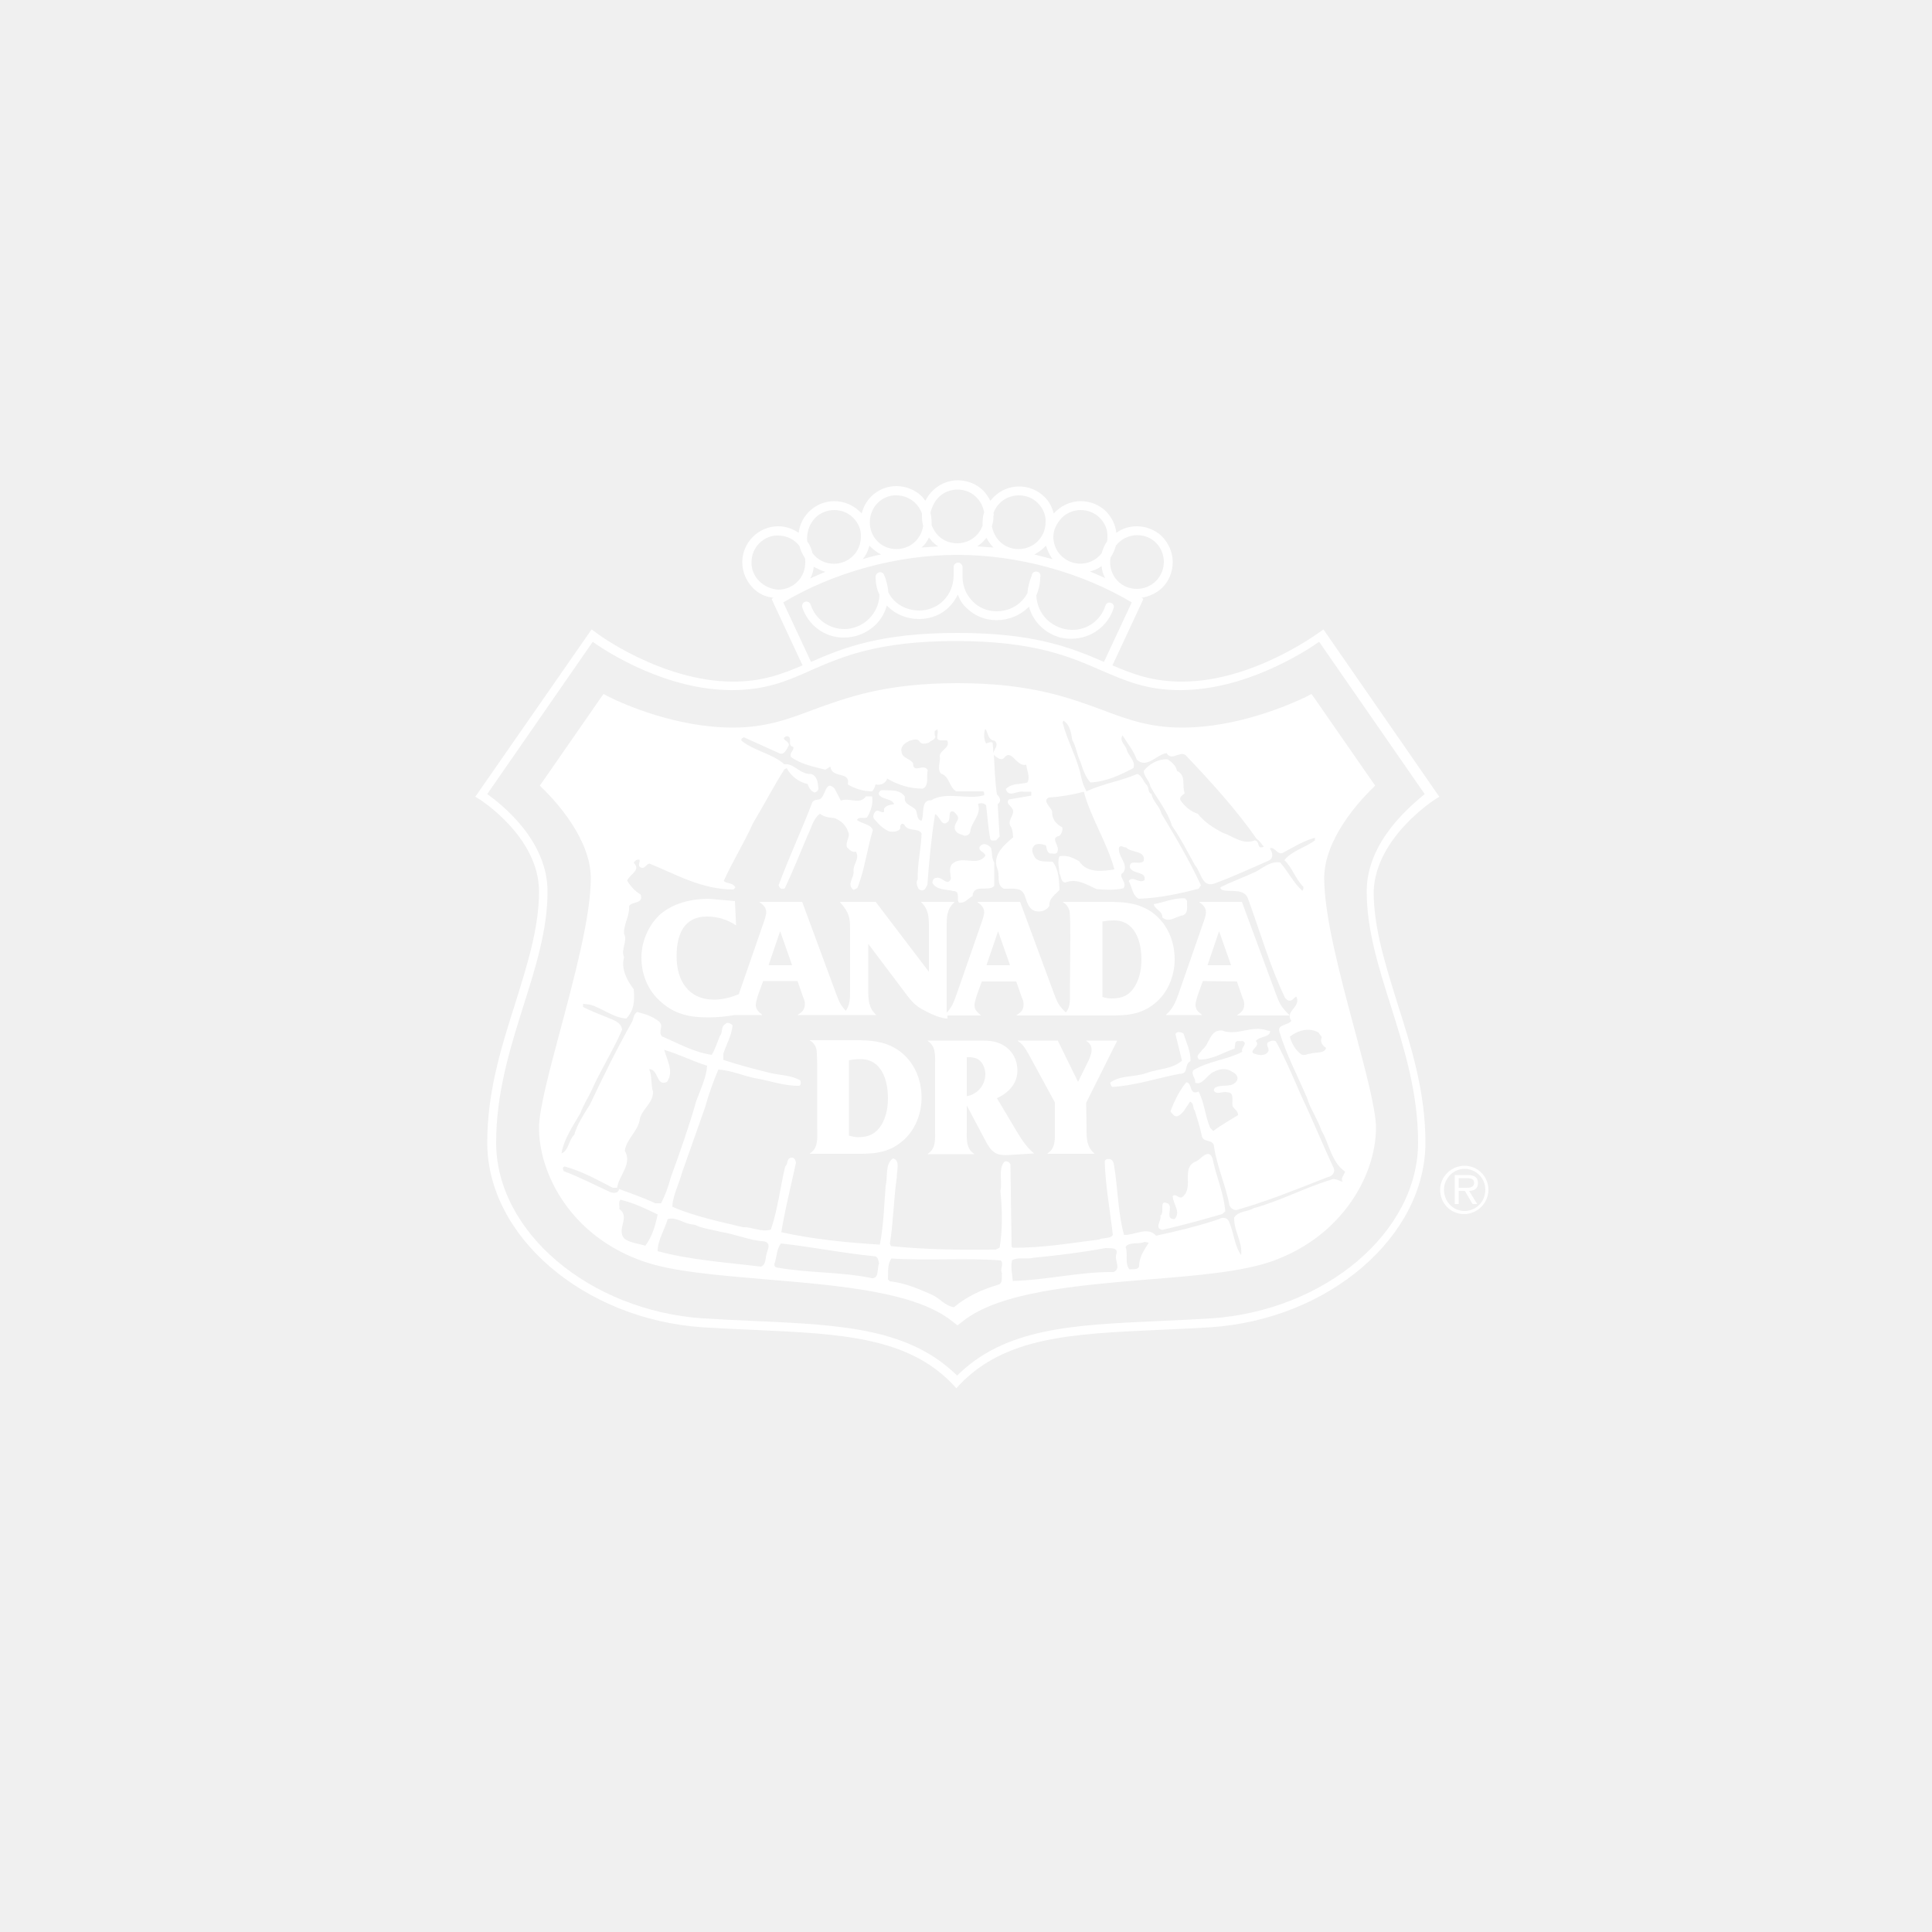
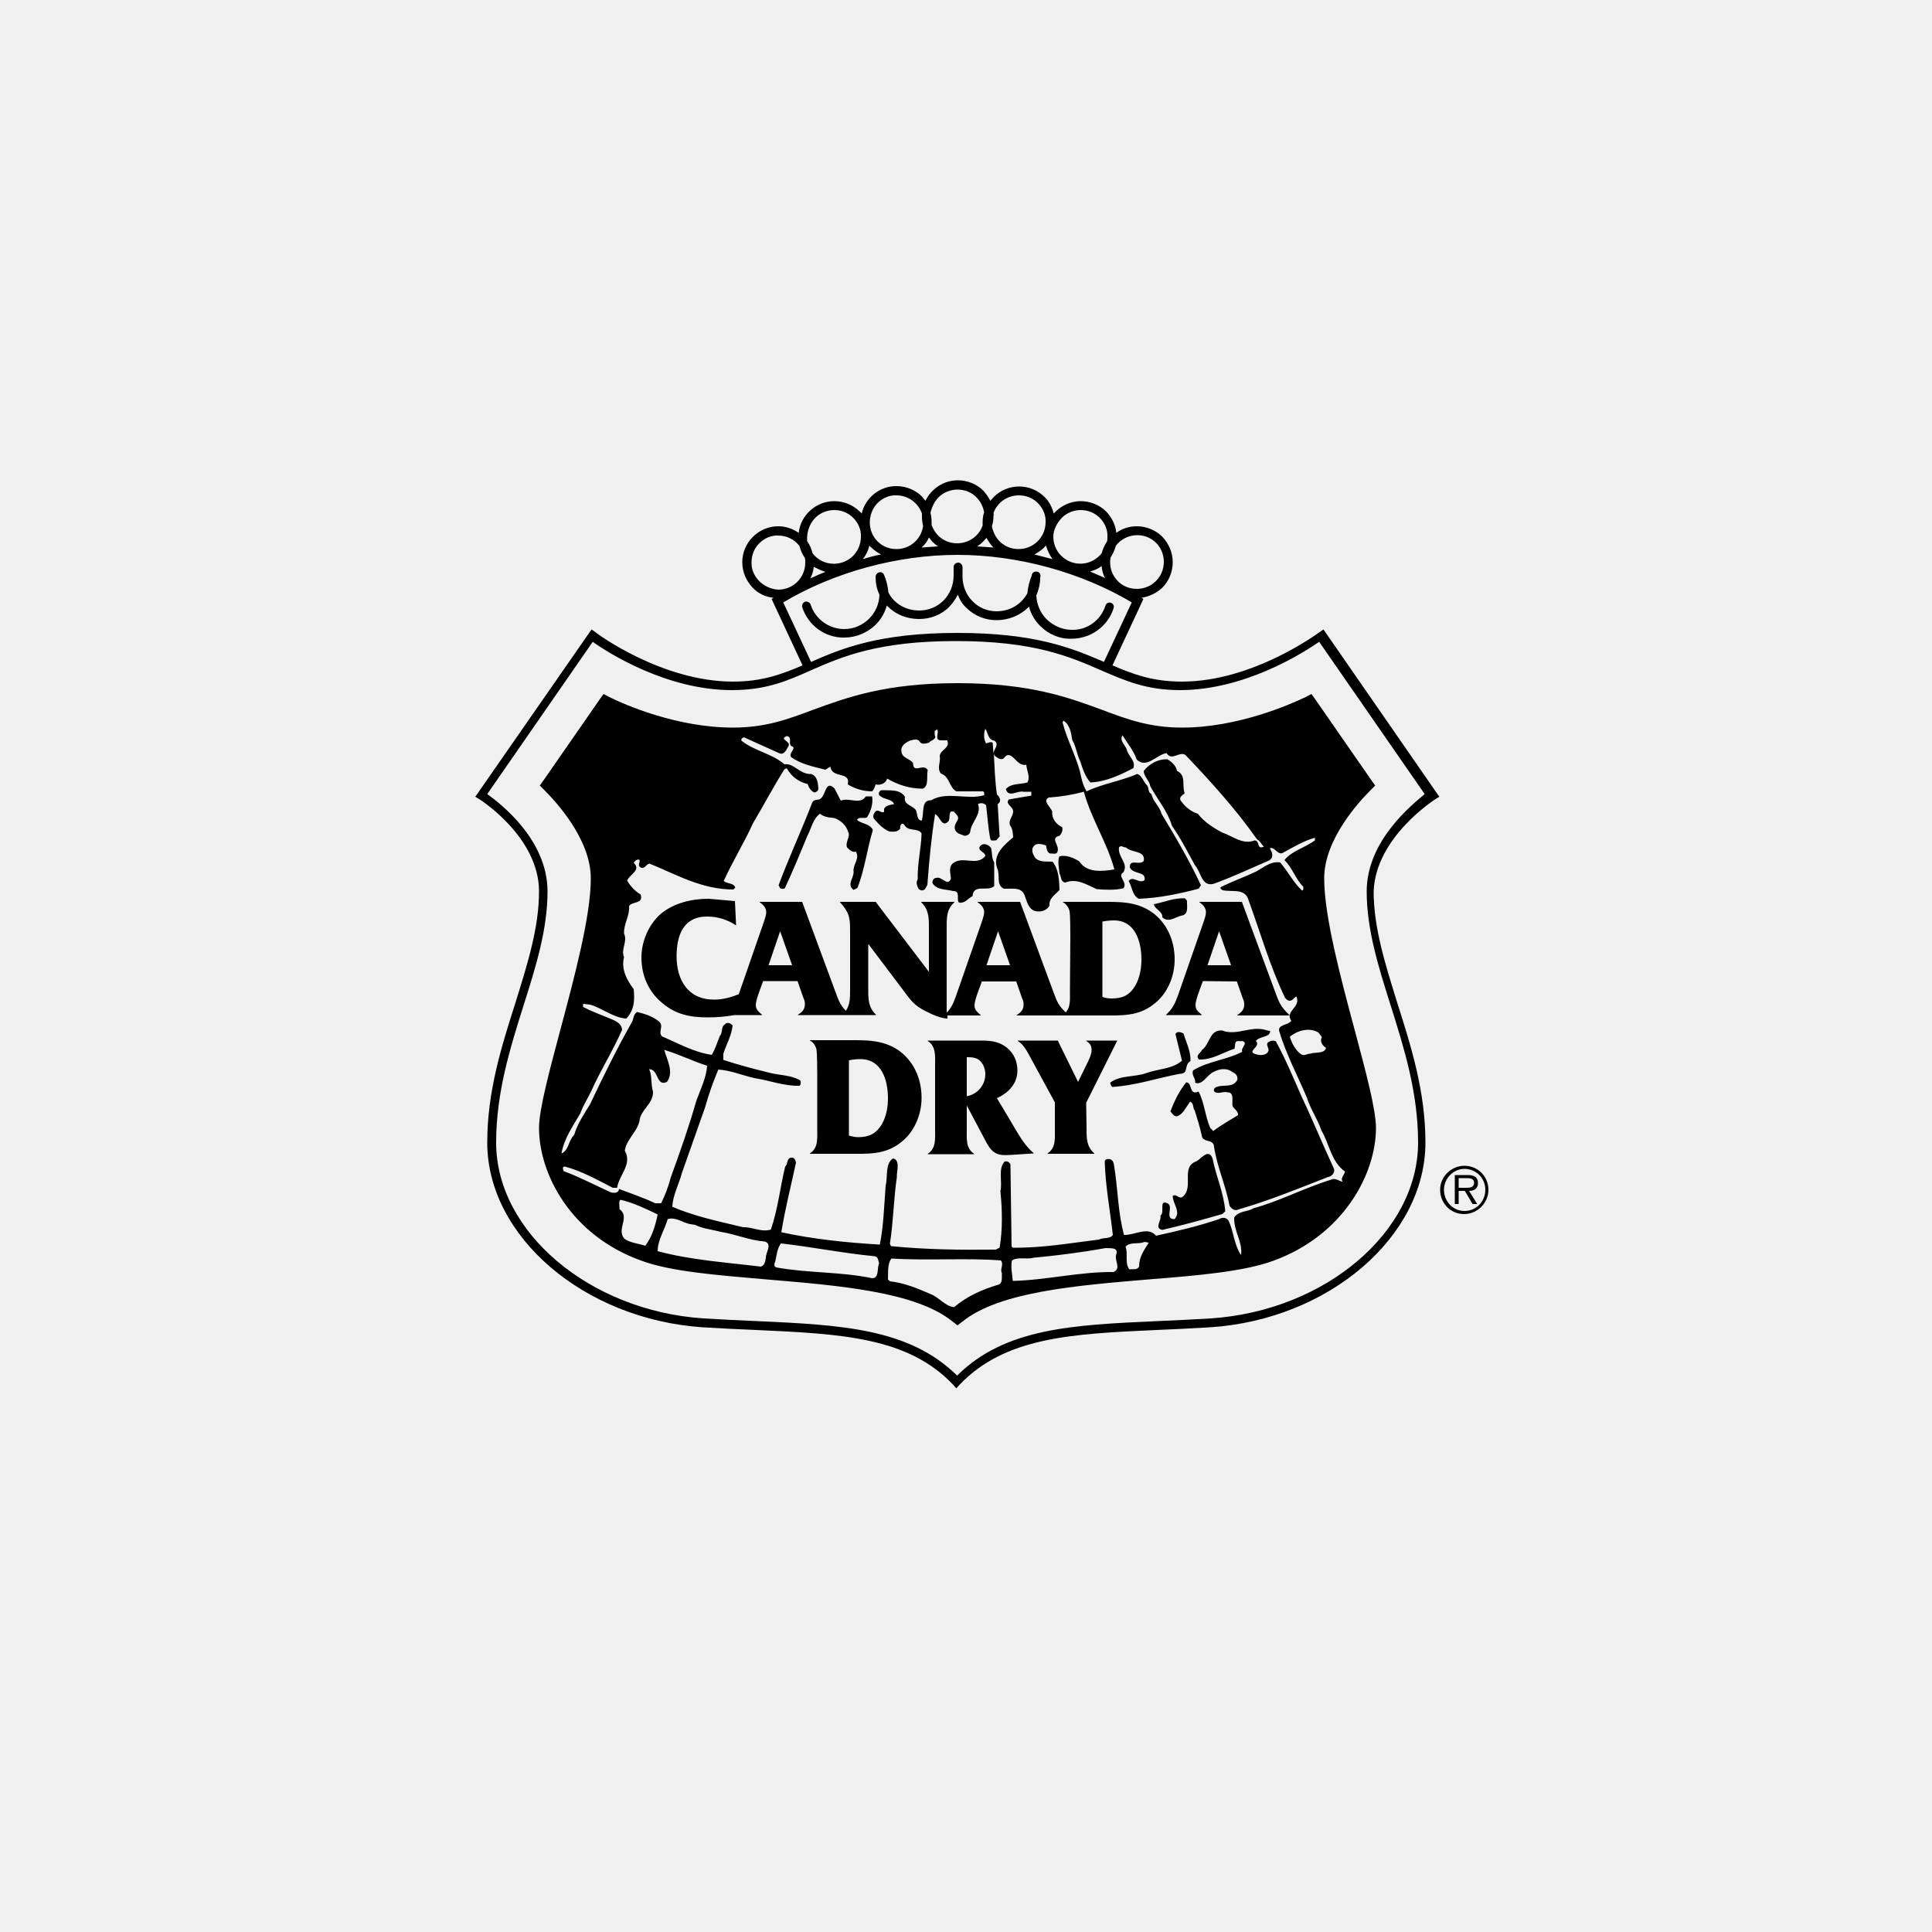
<svg xmlns="http://www.w3.org/2000/svg" version="1.1" id="Layer_1" x="0px" y="0px" viewBox="-133 135 500 500" style="enable-background:new -133 135 500 500;" xml:space="preserve">
  <style type="text/css">
- 	.st0{fill:#FFFFFF;}
+ 	.st0{fill:#0000000;}
	.st1{fill:#AF3F3F;}
</style>
  <g id="Layer_1_1_">
</g>
  <g>
    <path class="st0" d="M238.5,341.8l1-0.6l-0.7-1l-28.6-41.3l-0.7-1l-1,0.7c-0.2,0.1-17.1,12.8-35.6,12.8c-7.6,0-12.6-1.9-18-4.2   l7.6-16.3l0.4-0.9l-0.5-0.3c2-0.3,3.9-1.2,5.4-2.6c1.7-1.7,2.7-4.1,2.7-6.6s-1-4.8-2.7-6.6c-1.7-1.7-4.1-2.7-6.6-2.7   c-2,0-3.8,0.6-5.3,1.7c-0.2-2.1-1.2-4-2.6-5.5c-1.7-1.7-4.1-2.7-6.6-2.7c-2.8,0-5.3,1.3-7,3.2c-0.4-1.6-1.2-3.2-2.4-4.3   c-3.6-3.6-9.5-3.6-13.1,0c-0.3,0.3-0.6,0.7-0.9,1c-0.5-1-1.1-1.8-1.8-2.6c-1.7-1.7-4.1-2.7-6.6-2.7c-3.7,0-6.9,2.2-8.4,5.3   c-0.3-0.4-0.6-0.7-0.9-1.1c-1.7-1.7-4.1-2.7-6.6-2.7c-4.4,0-8,3-9,7.1c-0.2-0.2-0.3-0.4-0.5-0.5c-1.7-1.7-4.1-2.7-6.6-2.7   c-4.7,0-8.7,3.6-9.2,8.2c-1.6-1.1-3.4-1.7-5.3-1.7c-5.1,0-9.3,4.2-9.3,9.3c0,2.5,1,4.8,2.7,6.6c1.4,1.5,3.3,2.4,5.4,2.6l-0.5,0.3   l0.4,0.9l7.6,16.3c-5.4,2.3-10.5,4.2-18,4.2c-18.5,0-35.5-12.6-35.6-12.8l-1-0.7l-0.7,1l-28.7,41.3l-0.7,1l1,0.6   c0.2,0.1,15.5,9.8,15.5,23.9c0,9.4-3,18.8-6.1,28.8c-3.6,11.3-7.3,22.9-7.3,36.2c0,24.3,25,45.7,55.7,47.8   c4.8,0.3,9.4,0.5,13.9,0.7c21.9,1,39.3,1.8,51,14.2l0.8,0.9l0.8-0.9c11.8-12.4,29.1-13.2,51-14.2c4.5-0.2,9.1-0.4,13.9-0.7   c30.7-2,55.7-23.5,55.7-47.8c0-13.2-3.7-24.9-7.3-36.2c-3.1-10-6.1-19.4-6.1-28.8C223,351.6,238.4,341.9,238.5,341.8L238.5,341.8z    M154.4,279.3c0.6-0.9,1.1-2,1.4-3.1c1.3-1.7,3.4-2.7,5.5-2.7c1.9,0,3.6,0.7,4.9,2s2,3.1,2,4.9c0,3.9-3.1,7-7,7   c-1.9,0-3.6-0.7-4.9-2C154.7,283.8,154,281.5,154.4,279.3L154.4,279.3z M141.8,269c1.3-1.3,3.1-2,4.9-2s3.6,0.7,4.9,2   c1.3,1.3,2.1,3.1,2,4.9c0,0.4,0,0.8-0.1,1.2c-0.6,0.9-1.1,2-1.4,3.1c-2.4,3-6.7,3.6-9.8,1.2c-0.2-0.2-0.5-0.4-0.7-0.6   c-1.3-1.3-2-3.1-2-4.9S140.5,270.4,141.8,269L141.8,269z M153,284.6c-1.3-0.6-2.6-1.1-3.9-1.7c1.1-0.3,2.1-0.7,3-1.4   C152.2,282.7,152.5,283.7,153,284.6L153,284.6z M139.4,279.7c-1.6-0.4-3.1-0.8-4.7-1.2c0.9-0.5,1.8-1.1,2.5-1.8   c0.2-0.2,0.3-0.3,0.5-0.5C138.1,277.5,138.6,278.6,139.4,279.7L139.4,279.7z M124.1,267.8c1-2.8,3.6-4.6,6.6-4.6   c1.9,0,3.6,0.7,4.9,2c1.3,1.3,2.1,3.1,2,4.9c0,3.9-3.1,7-7,7c-1.9,0-3.6-0.7-4.9-2c-1-1-1.7-2.4-2-3.9c0.3-0.9,0.4-1.7,0.4-2.6   C124.2,268.3,124.2,268,124.1,267.8L124.1,267.8z M124.1,276.7L124.1,276.7c-1.4-0.1-2.8-0.2-4.2-0.3c0.6-0.4,1.1-0.8,1.5-1.2   c0.3-0.3,0.6-0.7,0.9-1C122.8,275.1,123.4,276,124.1,276.7z M109.9,263.7c1.3-1.3,3.1-2,4.9-2c1.9,0,3.6,0.7,4.9,2   c1.1,1.1,1.7,2.4,2,3.9c-0.3,0.8-0.4,1.7-0.4,2.6c0,0.3,0,0.6,0,0.8c-1,2.8-3.6,4.6-6.6,4.6c-1.9,0-3.6-0.7-4.9-2   c-0.8-0.8-1.3-1.7-1.7-2.7c0-0.2,0-0.5,0-0.7c0-0.8-0.1-1.7-0.3-2.5C108.2,266.1,108.9,264.7,109.9,263.7L109.9,263.7z    M107.4,274.1c0.3,0.4,0.6,0.7,0.9,1.1c0.5,0.5,1,0.9,1.5,1.2c-1.4,0.1-2.9,0.2-4.3,0.3l0,0C106.3,276,107,275.1,107.4,274.1z    M94.1,265.2c1.3-1.3,3.1-2.1,4.9-2c3,0,5.6,1.9,6.6,4.7c0,0.2,0,0.5,0,0.7c0,0.9,0.1,1.7,0.3,2.5c-0.5,3.5-3.4,6-6.9,6   c-1.9,0-3.6-0.7-4.9-2s-2-3.1-2-4.9S92.8,266.5,94.1,265.2z M92,276.2c0.2,0.2,0.3,0.4,0.5,0.5c0.7,0.7,1.6,1.3,2.5,1.8   c-1.6,0.3-3.1,0.7-4.7,1.2C91.1,278.7,91.7,277.5,92,276.2L92,276.2z M78,269c1.3-1.3,3.1-2,4.9-2c1.9,0,3.6,0.7,4.9,2   s2.1,3.1,2,4.9c0,3.9-3.1,7-7,7c-2.2,0-4.2-1-5.5-2.7c-0.3-1.1-0.7-2.2-1.4-3.1C75.7,273,76.4,270.6,78,269L78,269z M80.6,283   c-1.3,0.5-2.6,1.1-3.9,1.7c0.5-0.9,0.8-2,0.9-3C78.6,282.2,79.6,282.7,80.6,283z M63.5,285.4c-1.3-1.3-2.1-3.1-2-4.9   c0-1.9,0.7-3.6,2-4.9s3.1-2.1,4.9-2c2.2,0,4.2,1,5.5,2.7c0.3,1.1,0.7,2.1,1.4,3.1c0.1,0.4,0.1,0.8,0.1,1.2c0,3.9-3.1,7-7,7   C66.6,287.5,64.8,286.7,63.5,285.4L63.5,285.4z M69.7,290.9c13.1-7.8,29.5-12.3,45.1-12.3s32,4.5,45.1,12.3l-7.2,15.4   c-8.3-3.6-17.9-7.5-37.9-7.5c-20.1,0-29.7,3.9-37.9,7.5L69.7,290.9L69.7,290.9z M220.7,365.7c0,9.8,3,19.4,6.2,29.5   c3.5,11.1,7.1,22.6,7.1,35.5c0,23.1-24,43.5-53.6,45.5c-4.8,0.3-9.4,0.5-13.9,0.7c-22,1-39.4,1.8-51.8,14.1   c-12.4-12.2-29.8-13.1-51.8-14.1c-4.5-0.2-9.1-0.4-13.9-0.7c-29.5-2-53.6-22.4-53.6-45.5c0-12.9,3.6-24.4,7.1-35.5   c3.2-10.1,6.2-19.7,6.2-29.5c0-13.3-12-22.6-15.6-25.2l27.3-39.4c3.9,2.8,19.1,12.5,36,12.5c8.7,0,14.2-2.3,20.4-5.1   c8.2-3.6,17.5-7.6,37.6-7.6s29.4,4,37.6,7.6c6.3,2.7,11.7,5.1,20.4,5.1c16.9,0,32.1-9.8,36-12.5l27.3,39.4   C232.7,343.1,220.7,352.4,220.7,365.7L220.7,365.7z" />
    <path class="st1" d="M110.4,317.6h-0.9l0.5-0.6C110.1,317,110.5,317.3,110.4,317.6z M122.1,318.1c-0.1,0.6,0.4,1.7-0.6,1.7   c-0.5-0.7-0.2-1.4,0-2.2C121.7,317.6,121.8,317.9,122.1,318.1z M108.3,317.7c-0.5,1.7,0.3,3.2-0.8,4.6c-1.9-1,0-2.9-0.3-4.5   C107.5,317.6,108,317.8,108.3,317.7L108.3,317.7z M99.6,320.7c-0.5,0-1.1,0.1-1.1-0.5c0.6-0.6,0.1-2.2,1.1-2.3V320.7z M29.9,321.5   c2.1,1.1,4.5,1.8,6.8,2.6c-0.1,1.8-2.1,2.4-2.6,3.8c-5.3,4.8-8.5,10.1-14,14.9h-0.5c-0.6-1.4,0.6-2.4-0.7-3.5   c-0.8-0.1-1.7-0.3-1.9-1.1c0.1-1,0.6-2.1-0.5-2.8c-0.7-0.6-1.8-0.8-2.8-0.5c0.1-0.9,0.4-2.2,1.1-3c3.2-4.2,6.2-8.9,9.6-13.1   C26.5,319,27.9,321,29.9,321.5L29.9,321.5z M132,322.4c-0.1,0.7,0.1,1.7,0.5,2.5c0.2,0.7,0.2,1.8,0.6,2.6l0.7,4.1l-0.7,0.2   c-0.9-3.2-1.5-6.5-2.6-9.6c0-1.1-0.7-2.3,0-3.3C131.7,319.6,130.8,321.5,132,322.4L132,322.4z M118.9,319.7   c0.7-0.1,0.8,0.7,1.2,1.1c-0.1,1.1,0.3,2.5-1.2,2.6c-2.6-0.1-5.7,1.1-7.6-1c-0.2-1.3,0.3-2.2,0.8-3.2   C114.2,320.5,116.7,320.1,118.9,319.7z M88.1,327.1c-0.2,1.1,0.7,2,1.7,2.4l5.1,0.1c-0.4,2.8-1.2,5.3-1.8,8   c-2.1-0.6-5.4-0.1-5.9-2.8c-1-1.1-3.9-0.4-2.7-2.8c0.1-2.2,4.3-4.8,0.9-6.5c0.3-1.9,1-4.5,2.6-5.7C88.4,322,84.6,325.1,88.1,327.1   L88.1,327.1z M128.4,320.7c0.4,0.8,0,1.6-0.7,2h-3.6c-0.6-0.5-0.4-1.5-0.2-2.2C125.3,320.4,127.2,319.4,128.4,320.7z M97.1,320.7   c0.4,1-0.6,1.7-0.8,2.6c-0.7-0.5-1.9,0.3-2.3-0.6c0.1-0.9,0.5-1.5-0.3-2.2C94.6,320,96.2,320.1,97.1,320.7z M135.1,320.5   c0.1,0.5-0.6,0.5-0.9,0.7c-0.2,0.1-0.3-0.2-0.5-0.3C134,320.4,134.5,320.5,135.1,320.5L135.1,320.5z M101.4,323.5h-1.3l0.2-2   C101.1,321.9,101.3,322.7,101.4,323.5z" />
    <path class="st0" d="M85.5,300c3,0,5.9-1.2,8.1-3.3c1.4-1.4,2.4-3.1,2.9-5c0.1,0.1,0.2,0.2,0.3,0.3c2.1,2.1,5,3.2,8.1,3.2   c2.9,0,5.8-1.1,7.8-3.2c0.9-0.9,1.6-2,2.2-3.1c0.5,1.4,1.2,2.5,2.2,3.4c2.1,2.1,4.9,3.2,7.8,3.2c3.1,0,6-1.2,8.1-3.2   c0.1-0.1,0.2-0.2,0.3-0.3c0.5,1.9,1.5,3.6,2.9,5c2.1,2.1,5,3.4,8.1,3.3c5,0,9.4-3.2,10.9-7.9c0.2-0.6-0.1-1.2-0.7-1.4   c-0.6-0.2-1.2,0.1-1.4,0.7c-1.2,3.8-4.7,6.4-8.7,6.3c-2.4,0-4.7-1-6.5-2.7c-1.7-1.7-2.6-3.9-2.7-6.2c0.6-1.4,1-3,1-4.6   c0.2-0.6,0-1.3-0.6-1.5c-0.6-0.2-1.3,0-1.5,0.6c-0.1,0.1-0.1,0.3-0.1,0.4c-0.5,1.2-1,2.9-1.1,4.5c-1.5,2.8-4.4,4.7-8,4.7   c-2.3,0-4.6-0.9-6.2-2.6c-1.6-1.6-2.5-3.7-2.6-6.1v-2.7c0-0.6-0.5-1.2-1.1-1.2c-0.6,0-1.2,0.5-1.2,1.1v0.1v1.9c0,0.1,0,0.2,0,0.2   c0,5.1-3.9,9.1-8.9,9.1c-2.5,0-4.8-0.9-6.5-2.6c-0.6-0.6-1.1-1.3-1.5-2.1c-0.1-1.6-0.6-3.4-1.1-4.5c-0.2-0.6-0.9-0.9-1.5-0.6   c-0.4,0.2-0.7,0.6-0.7,1.1c0,1.6,0.3,3.2,1,4.6c-0.1,4.9-4.2,8.9-9.1,8.9c-4,0-7.5-2.6-8.7-6.3c-0.2-0.6-0.8-0.9-1.4-0.8   c-0.6,0.2-0.9,0.8-0.8,1.4C76.1,296.8,80.5,300.1,85.5,300z" />
    <path class="st1" d="M81.9,323.3c-0.1,1.1-1.8,2.2-0.5,3.3c-1,1.5-2.2,2.6-3.8,3.8c-1.6,0.7-3.1-0.5-3.8-1.8c0.1-1.1,1.8-2.8,0-3.6   c0.3-1.3,1.6-0.1,2.5-0.7C77.6,322,80.1,323.9,81.9,323.3z M98.3,324.1c0.1,1,0.1,2.4-0.6,3.3c-0.1-0.3-0.5-0.1-0.7-0.2l0.5-3.2   h0.8V324.1z M56.2,326.7c-6.7,9.3-14.2,17.7-21.6,26.5c-0.9,0.7-1.7,2.2-3,1.1c-1.2-0.3-2.3-2-3.6-1.1c-1.7,1.4,0.3,3.2-0.3,4.8   c-2.4,0.6-1.9-2.9-4.1-3.3c-0.3-0.3-0.1-0.9-0.2-1.3c-0.6-1.5-3.3-1.4-2.5-3c2.5,0.3,4.6,1.8,6.9,2.2c0.2-0.7,0.3-1.2-0.2-1.8   c-1.3-0.6-3.1-1.2-3.5-2.8c0.5-1.8-2.4-2.6-1.1-4.3l5.3-6.1c4-4.2,7.8-8,11.6-12.2c4.7-0.5,8.9,1.4,13.9,1L56.2,326.7L56.2,326.7z    M129.2,325.4c0,0.9,1.5,2.4-0.3,2.6c-1.1-0.1-2.2,0.2-3-0.9C125,324.7,127.9,325.5,129.2,325.4z M197.7,331   c3.6,3.8,7.9,7.5,11.2,11.7c1.4,0.4,2.2,1.8,2.5,3.2c-6.4-5.3-11.9-12.7-18.5-17.5c-0.7,1-2,0.8-2.6,2c2,1.9-2,3.3,0.3,5.1   c-0.6,1.4,1,2.4,1.1,3.7c0.7,1.1,2.4,0.9,2.5,2.6c0.5,1.8-1.2,5.9,2,6.4c0.2,1.3,0.2,2.2,0,3.5c-3.3-2.6-5.3-6.8-8.7-10.1   l-11.1-12.4l0.2-0.7c5.3-0.1,10.1-1.5,15-2.6C194.6,326.1,195.2,329.7,197.7,331L197.7,331z M121.1,329.9c0.3,2.8,0.7,6.4,0.3,9.3   c-0.8-0.9-3.6-0.1-2.6-2c0.6-0.7-0.1-1-0.5-1.5c-1,0.1-2-0.6-2.5-1.5c0.1-0.7-0.3-2.1,0.3-2.8c0.6-0.6,1.6-0.2,1.8-1.1   c-0.3-0.9,0.5-1.2,1-1.5C119.9,328.6,120.8,329,121.1,329.9L121.1,329.9z M65.1,332.9l2.1,0.3c-4.2,8.4-8.7,16.7-13.4,24.9   c-0.9,1.4-1.6,3.2-3,4c-5-1.3-9.6-3.6-14.4-5.4c-1.6-0.7,0.2-1.7,0.3-2.4c6.9-7.8,13.1-16.8,20.6-24.4   C59.8,331.5,62.9,331.1,65.1,332.9z M81.9,330.6l-0.8,0.8c-0.4-0.4-0.2-0.7,0-1.1C81.6,330.2,82.2,329.7,81.9,330.6z M169.6,334.6   c0.1,0.3-0.2,0.5-0.3,0.6c-0.8,0.2-1-0.7-0.7-1.3C169,334,169.5,334.1,169.6,334.6L169.6,334.6z M138.6,335.4   c1.7,0.2,4.4-0.6,5.4,1.1l-0.2,1.5c-2.1,0.8-4.5,0.6-6.8,0.9c-0.6-1.5-1.5-3.1-1.1-4.8C137.2,333.5,137.6,335,138.6,335.4   L138.6,335.4z" />
    <path class="st0" d="M84.6,342.2c2.2-0.9,4.9,1.2,6.5-1.1h1.6c0.3,1.9-0.3,3.8-1.3,5.4c-0.7,0.5-2.1-0.3-2.6,0.7   c1.3,1.1,3.3,0.9,4.1,2.6c-1.5,4.9-2.1,10.2-4,15c-0.3,0.2-0.6,0.3-1,0.5c-1.9-1.4,0.2-3.2,0-4.8c-0.2-1.8,1.7-3.3,0.6-5.1   c-0.9,0.3-1.7-0.5-2.3-1.1c-0.5-1.5,1-2.8,0.3-4c-0.5-1.7-1.9-3-3.6-3.6c-1.4-0.1-2.7-0.3-3.7-1.1c-1.8,1.3-2.2,3.7-3.2,5.6   c-1.9,4.6-3.8,9.2-5.9,13.7c-0.5,0.2-1,0.2-1.3-0.2l-0.3-0.6c2.7-7.3,6-14.3,8.7-21.4c0.4-0.7,1-0.7,1.8-0.8c1.8-0.6,1.5-5.4,4-2.8   L84.6,342.2L84.6,342.2z" />
    <path class="st1" d="M20.2,345c0.1,0.9-0.9,1.2-1.3,1.8h-0.7C18.2,346.2,19.1,345,20.2,345z M136.6,346.3c0.2,0.8-0.4,1.2-0.9,1.7   c-0.5,0.1-1.1-0.1-1.5-0.5c-0.2-0.9,0.2-1.5,0.7-2C135.7,345.2,136.4,345.8,136.6,346.3L136.6,346.3z M161.8,346.8   c-0.1,0.7-1,1.1-0.6,2l1,1l-2.8,2.1c-1.7-2.1-5.9-0.7-6-4.4l-0.5-2C156,345.7,158.9,346.3,161.8,346.8L161.8,346.8z M138.7,349.6   l-0.3,0.3c0.1-0.5-0.7-0.7-0.3-1.1C138.5,348.6,138.5,349.3,138.7,349.6L138.7,349.6z" />
    <path class="st0" d="M123.5,354.5c0.3,1.2,0.1,2.6,0.8,3.7v6.1c-1.5,1.6-5.4-0.7-5.6,2.6c-1.3,0.7-1.9,1.9-3.5,1.7   c-0.8-0.8,0.5-3-1.5-3c-1.9-0.5-4.3-0.2-5.4-2.1c0-0.6,0.3-1.3,1-1.3c1.5-0.5,2.9,2.4,3.8,0.2c-0.1-1.4-0.6-2.7,0.3-3.8   c2.6-2.4,6.4,0.8,8.6-2.1c-0.1-1.1-1.8-1.1-1.5-2.3C121.4,352.8,123,353.7,123.5,354.5L123.5,354.5z" />
    <path class="st1" d="M28.6,362.8c-1.4,1.9-2.5,4.1-4.5,6.1l-0.8,0.2c0.1-2.5,2.9-4,4-6.1C27.8,362.6,28,362.5,28.6,362.8z" />
    <path class="st0" d="M174.2,368.1c-0.1,1.3,0.5,3.2-1.1,3.8c-1.7,0.2-3.6,2.1-5.3,0.5c0.2-1.5-2-2.1-2.2-3.4   c2.7-0.5,5.3-1.7,8.1-1.5L174.2,368.1L174.2,368.1z" />
    <path class="st1" d="M25.6,384.3c0.1,0.6-0.3,1.1-0.8,1.5c-0.9,0.1-1.1-0.8-1.3-1.3C23.1,383.1,25.3,383.4,25.6,384.3z M210.8,397   v0.6c-1.8,0.7-3.4,2.1-5.3,2c0.1-0.7-1.1-0.9-0.7-1.7C207.2,398.6,208.7,396.8,210.8,397L210.8,397z" />
    <path class="st0" d="M195.7,401.8c0.1,1.7-2.7,1.3-3.7,2.6c1.6,1.5-2.9,2.8,0.3,3.5c1.1,0.3,2.6,0.2,3-1c0.1-0.7-0.7-1.5-0.2-2.1   c0.6-0.4,1.4-0.7,2.1-0.3c2.6,4.8,4.5,9.4,6.7,14.4c2.9,6.1,5.4,12.3,8.3,18.5c0.4,1.1-0.6,2.1-1.5,2.2c-7.7,3-15.2,6.1-23.2,8.4   c-0.9,0.5-1.9-0.2-2.3-1c-1-5.3-3.2-9.9-4-15.2c-0.1-2.2-3-0.9-3.2-3c-0.5-2.2-1.1-4.2-1.8-6.4c-0.6-0.6-0.1-1.8-1.2-2.3   c-1,1.3-1.8,3.3-3.4,3.8c-0.8,0.1-1.3-0.8-1.7-1.3c1-2.6,2.3-5.3,4.1-7.5c1.7,0.1,0.6,3.5,3.2,2.4c1.5,2.9,1.7,6.4,3,9.4l0.8,0.8   c2.1-1.6,4.3-2.8,6.4-4.1c0.1-1-0.9-1.5-1.4-2.3c-0.3-1.1,0.6-3.6-1.3-3.6c-1.3-0.4-2.5,0.7-3.5-0.3c-0.2-0.5,0.2-1,0.7-1.1   c1.7-0.7,4.2,0.3,5.3-1.8c0.3-1.1-0.6-1.8-1.3-2.1c-1.5-1.1-3.3-0.8-4.8,0c-1.7,0.7-2.9,3.6-4.8,2.8c0.2-1.2-1.1-2-0.5-3.2   c3.9-2.4,8.7-2.7,12.7-4.8c-0.5-1.1,1.7-2.2,0-2.8c-0.6,0.2-1.5-0.3-1.8,0.5l-0.2,1.5c-3.1,1-5.7,2.9-9.2,2.8   c-1-1.1,0.3-1.5,0.8-2.5c2-1.4,1.9-5.3,5.2-5c3.9,1.5,7.6-1.5,11.7,0L195.7,401.8L195.7,401.8z" />
    <path class="st0" d="M173.3,402.5c0.7,2.3,1.9,4.6,1.8,7.1c-1.8,1-0.3,3.3-2.8,3.3c-5.8,1.1-11.3,3-17.4,3.4   c-0.5-0.3-0.4-0.7-0.6-1.1c2.6-2,6.4-1.4,9.4-2.5s6.7-1,9.2-3.2l-1.7-6.9C171.6,401.8,172.7,402.1,173.3,402.5z" />
    <path class="st1" d="M36,405.4c0.3,1.5,1.3,2.8,1.1,4.3c-0.7-2.5-4.9-3-4.8-6.1C33.7,404,35,404.5,36,405.4L36,405.4z" />
    <path class="st0" d="M180.8,434.8c0.9,4.6,2.9,8.8,3.3,13.7l-0.8,0.7c-5.2,1.5-10.3,2.9-15.5,4.1c-2.2-0.5-0.1-2.4-0.5-3.7   c1.3-0.8-0.6-4.4,2-3.1c1.4,0.9-1,4.1,1.7,4c1.7-2-0.5-3.9-0.5-6c1-0.7,1.6,1,2.6,0.2c3-2.5-0.7-7.7,3.6-9.2   C177.8,434.9,179.8,432.1,180.8,434.8L180.8,434.8z" />
    <path class="st0" d="M217.6,401.6c-3.7-13.8-7.9-29.5-7.9-39.3c0-10.2,9.2-20,12-22.8l1.2-1.2l-1-1.4L207.4,316l-1-1.4l-1.5,0.8   c-3.8,1.8-17.4,7.9-32,7.9c-8.3,0-14.1-2.1-20.7-4.6c-8.7-3.2-18.7-6.9-37.4-6.9c-18.7,0-28.6,3.7-37.4,6.9   c-6.6,2.5-12.4,4.6-20.7,4.6c-14.6,0-28.2-6-32-7.9l-1.5-0.8l-1,1.4L7.7,336.9l-1,1.4l1.2,1.2c2.8,2.8,12,12.6,12,22.8   c0,9.8-4.2,25.4-7.9,39.3c-2.8,10.5-5.5,20.5-5.5,25.3c0,12,8.3,27.9,26.6,34.4c7.6,2.8,19.5,3.7,32.1,4.8   c19.1,1.6,38.8,3.2,48.3,10.9l1.3,1l1.3-1c9.6-7.7,29.3-9.3,48.3-10.9c12.6-1,24.4-2,32.1-4.8c18.2-6.6,26.6-22.5,26.6-34.4   C223.1,422.1,220.4,412.1,217.6,401.6z M208.2,402.2l0.9,1.2c-0.6,1.1,0.1,2.2,1.1,2.8c-0.5,1.6-2.8,1-4.1,1.5   c-1,0-1.3,0.6-2.3,0.2c-1.5-1-2.5-2.9-3-4.6C202.8,401.7,205.7,400.8,208.2,402.2z M122,323.6c0.7,0.9,0.6,2.9,2.4,3.1   c1.3,1.1-0.3,2.3-0.3,3.3c-0.1-1-0.1-1.9-0.2-2.8c-0.5-0.3-1.1,0-1.7,0.2C121.5,326.2,121.6,324.6,122,323.6z M24.7,443.4   c-4-1.8-7.7-3.8-11.8-5.3c-0.2-0.5-0.5-1.1,0.3-1.2c4.4,1.2,8.3,3.4,12.4,5.5h1.1c0.5-3.3,4-6.1,2-9.6c0.4-2.9,3.2-4.9,3.8-7.7   c0.3-3,3.6-4.4,3.5-7.6c-0.6-1.8-0.2-4.1-1-5.8c2.5,0,1.8,4.6,4.6,3.3c1.9-2.6,0-5.7-0.7-8.3c4,1.2,7.5,3,11.1,4.1   c-0.2,3.1-1.7,6.1-2.8,9.1c-1.9,6.7-4.2,13.2-6.6,19.8c-0.6,2.3-1.4,4.5-2.5,6.7h-1.5c-3-1.4-6.2-2.5-9.4-3.7   C27.1,444,25.4,443.8,24.7,443.4z M28.6,455.6c-2.2-2.5,1.6-5.6-1.3-7.7c0.1-0.8-0.3-2,0.3-2.4c3.4,0.8,6.5,2.3,9.6,3.8   c-0.6,2.9-1.4,5.7-3.2,8.1C32.2,456.8,30.2,456.7,28.6,455.6z M65.2,460.6c-0.2,0.9-0.3,1.9-1.3,2.2c-9-1.1-18.2-1.7-26.7-4   c0-2.9,1.8-5.5,2.6-8.3c2.1-0.6,3.8,0.9,5.8,1.3l1.3,0.2c2,1,4.4,1.2,6.6,1.8c3.9,0.6,7.4,2.2,11.4,2.5   C67,456.9,65.1,459.2,65.2,460.6z M92.7,465.8c-8-1.7-16.7-1.3-24.8-2.8c-0.6-0.2-0.6-0.9-0.3-1.4c0.4-1.6,0.5-3.5,1.5-4.8   c8.1,0.9,15.9,2.5,24.1,3.3c1.1,0,1.1,1.2,1.3,1.9C93.9,463.3,94.6,465.8,92.7,465.8z M126.3,464.5c-0.1,0.9,0.3,2.7-1,3   c-4.1,1.2-8.1,3-11.4,5.8c-2.4-0.3-3.9-2.6-6.1-3.4c-3.4-1.5-6.8-2.9-10.5-3.3l-0.5-0.5c0.1-1.9-0.2-3.9,0.9-5.4   c9.2,0.6,19.8-0.2,28.3,0.5C126.9,462.2,125.7,463.4,126.3,464.5z M155.2,464.2c-8.8-0.1-17.4,2.1-26.1,2.3   c-0.1-1.8-0.6-3.5-0.2-5.3c1.5-1,3.8-0.2,5.6-0.7c6.3-0.6,12.6-1.4,18.6-2.5c1.2,0.1,3.4-0.3,2.8,1.6   C155.3,461.3,157.3,463.2,155.2,464.2z M161.8,462.7c-0.3,1-1.5,0.7-2.5,0.8c-1.3-1.5-0.3-4-1-5.8c0.9-1.4,3.4-0.6,4.9-1.3l1.1,0.2   C163.1,458.5,161.8,460.3,161.8,462.7z M214.5,440.8c-0.6,0.1-1.9-1.1-3-0.5c-6.9,2.1-13.2,5.5-20.1,7.4c-1.6,1-3.8,0.6-5,2.4   c-0.1,3.6,2.2,6.2,1.8,9.7c-1.8-2.5-1.9-6-3.2-8.8c-0.5-1-1.8-1-2.5-0.5c-5.3,1.8-10.8,3.1-16.3,4.3c-2.2-2.5-5.5-0.1-8.3-0.2   c-1.6-5.7-1.6-12.2-2.6-18.1c-0.1-0.6-0.3-1.3-1-1.5c-0.6-0.1-1.3-0.1-1.4,0.6c0.2,6.5,1.4,12.7,2.1,19c-0.7,1.1-2.5,0.6-3.6,1.2   c-7.4,0.9-14.6,2.2-22.3,2.1l-0.3-0.3l-0.3-21.3c-0.3-0.5-0.8-0.9-1.5-0.7c-1.8,1.9-0.5,5.4-1.1,7.6c0.5,5.1,0.6,9.9-0.2,14.7   l-1,0.5c-9.7,0.1-17.8,0-27.1-0.9l-0.3-0.6c0.9-5.6,1-12,1.8-17.2c-0.1-1.5,1-4.5-1-4.9c-2.1,1.4-1.3,4.8-1.9,7.1   c-0.4,5.1-0.5,10.1-1.5,15.2c-8.5-0.5-17.3-1.4-25.5-3.2c1-6.1,2.5-12,3.8-18c-0.1-0.6-0.4-1.4-1.2-1.3c-1.3,0.1-0.8,1.7-1.6,2.3   c-1.3,5.4-1.9,11.1-3.7,16.3c-2.4,0.8-4.8-0.7-7.2-0.6c-6.2-1.5-12.6-2.8-18.3-5.3c0.1-2.9,1.7-5.8,2.5-8.8l6-17   c0.9-3.3,2.1-6.6,3.4-9.7c3.2,0.2,6.2,1.5,9.3,2.2c3.9,0.6,7.7,2.1,11.7,2c0.4-0.3,0.4-1,0.2-1.4c-2.4-1.4-5.4-1.3-8.1-2   c-4-1-7.9-2-11.8-3.3v-1.6c0.8-2.5,2.1-4.6,2.4-7.3c-0.5-0.6-1.4-1-2-0.3c-1.1,0.7-0.5,2.2-1.3,3c-0.7,1.7-1.2,3.4-2.1,4.9   c-4.7-0.7-8.7-3-12.9-4.8c-1.1-1.3,0.6-2.5-0.7-3.8c-1.7-1.4-3.7-2-5.7-2.5c-1,0.6-0.9,1.7-1.3,2.5c-3.9,6.9-7.5,14.2-10.9,21.4   c-1.6,2.6-3.3,5.1-4.1,7.9c-1.5,1.4-1.4,4.1-3.3,4.8c0.7-3.9,3-7.1,4.9-10.4c0.7-2,1.9-3.8,2.8-5.7c2.5-5.6,5.5-10.2,8-15.9   c-0.2-2.1-2.6-2.6-4.1-3.3c-2-0.8-4.1-1.6-6-2.6v-0.8l1.8,0.2c3.2,0.9,6,3.4,9.4,3.6c2-2.2,2.2-4.5,1.9-7.6   c-1.8-2.4-3.3-5.2-2.5-8.3c-0.9-2,1-4.1,0-6.1c-0.1-2.6,1.5-4.5,1.3-7.1c0.8-1.3,3.8-0.5,3-3c-1.5-0.9-2.6-2.1-3.5-3.6   c0.7-1.7,3.7-2.7,1.7-4.6c0.3-0.5,0.8-1,1.5-0.8c0.2,0.7-0.6,1.5,0.3,2c1.1,0.5,1.4-0.9,2.3-1c6.9,2.8,13.5,6.7,21.7,6.7l0.5-0.5   c-0.5-1.3-2.1-0.9-3-1.7c2.3-5.1,5.3-9.9,7.6-15c2.7-4.5,5.2-9.3,8.1-13.9l0.6-0.3c1.2,2.2,3.2,3.6,5.4,4.1   c0.3,0.9,0.9,1.9,1.8,2.2c0.5-0.1,1-0.5,1-1c-0.1-1.5-0.3-3.3-1.9-3.8c-2.8,0.2-4.5-2.9-6.9-2.5c-3.2-2.8-7.7-3.4-11.1-6.1   c-0.2-0.6,0.3-0.7,0.6-0.9l9.1,4.1c1.4,0.7,2-1.1,2.5-1.9c0.5-1.3-2.6-1.6-0.5-2.5c1.8,0.2-0.1,2.4,1.7,2.8   c0.3,0.9-1.1,1.5-0.6,2.6c2.6,1.9,5.8,2.5,8.9,3.3l1.3-0.8c0.4,3.2,5.3,1.1,4.5,4.6c1.8,1.1,4,1.8,6.3,1.8c0.5-0.5,0.7-1.1,0.9-1.8   c1.2,0.3,2.6-0.2,3-1.5c2.8,1.6,5.7,2.6,9.2,2.6c1.7-0.7,0.9-3.2,1.3-4.8c-1.1-1.9-3.8,1.1-3.8-1.8c-0.9-1.3-2.8-1.2-3-3   c-0.3-1.5,1.1-2.3,2.1-2.8c0.9-0.2,2-0.7,2.6,0.2c0.5,0.9,1.7,0.5,2.4,0.3c0.5-0.6,1.4-0.6,1.7-1.5c-0.3-0.4-0.2-1-0.2-1.5   c0.2-0.2,0.5-0.2,0.6-0.5c0.7,1-0.9,2.9,1.1,2.9h1.5c1,1.9-1.7,2.4-1.9,4c0.3,1.8-0.8,3.1,0.3,4.6c2.3,0.7,2.1,3.6,4,4.6h6.9   c0.4,0.2,0.3,0.6,0.3,1c-4.3,1.3-9.7-1.1-13.7,1.3c-2.8-0.1-1.7,3.5-2.5,5.3c-1.3-0.2-1-1.8-1.5-2.8c-1.1-1.3-3.2-1.3-2.8-3.4   c-1.3-2-3.8-1.6-6.1-1.7c-0.6,0.2-1,1.1-0.3,1.5c1.1,1,3,0.7,3.6,2.1c-1,0.2-2.1,0.3-2.6,1.2v0.8c-0.8,0.5-1.5-0.9-2.3,0   c-0.4,0.5-0.7,1.2-0.3,1.8c1.2,1.4,2.3,2.6,4,3.3c1.1,0.1,2.2,0.1,2.8-0.8c-0.2-0.6,0.3-1.7,1-1c1,2,3.6,0.7,4.5,2.3   c-0.1,3.9-1.1,7.7-1,11.9c-0.5,0.7-0.2,1.6,0.2,2.4c0.5,0.5,1.1,0.6,1.7,0.1l0.6-1.1c0.5-6.5,1-12.1,2-18.3   c1.3,0.5,1.7,3.6,3.4,1.9c0.7-0.7-0.2-3.2,1.5-2.5c0.5,0.6,1.3,1.1,1,2c-0.5,0.9-1.2,1.9-0.6,2.9c0.6,0.9,1.5,0.9,2.3,1.3   c0.7,0,1.4-0.4,1.5-1.1c0.2-2.4,3-4.4,2-7.1c0.7-0.4,1.5-0.3,2.1,0.3c0.4,3.2,0.5,5.7,1.1,8.8c0.3,0.6,1,0.2,1.5,0.3l0.9-1   l-0.5-8.4c1-0.6,0.7-1.7-0.2-2.5c-0.5-3.4-0.6-7-0.8-10.5c0,0.3,0.3,0.6,0.8,0.9c0.5,0.4,1.3,0.7,1.8,0.2c2-2.7,3.2,2.4,5.8,1.7   c0.1,1.5,1.1,3.1,0.3,4.6c-2.1,0.6-4,0.1-5.6,1.7c0.7,2.4,3,0.3,4.6,0.7h2v1l-5.8,1c-1.1,1.2,1.2,1.8,1.1,3.2   c-0.1,1.3-1.3,2.2-0.8,3.5c0.7,0.9,0.7,2,0.8,3.1c-2.1,1.8-5.5,4.5-4.1,8.1c0.8,1.7-0.4,4.2,1.7,5.2c2,0.1,4.6-0.6,5.4,1.8   c0.6,1.5,0.9,3.5,2.8,4c1.5,0.3,2.9-0.2,3.6-1.4c-0.2-2,1.7-3,2.6-4.1c-0.1-2.6-0.2-5.3-1.8-7.3c-1.7-0.1-3.4,0.2-4.5-1   c-0.4-0.7-0.9-1.4-0.7-2.4c0.6-1.7,2.3-1.2,3.5-0.8c0.2,0.8,0.2,1.8,1.1,2.1c0.6-0.1,1.4,0.3,1.8-0.3c0.9-1.8-2.1-3.7,0.6-4.3   c0.6-0.6,0.9-1.5,0.7-2.2c-1.7-0.9-2.7-2.2-2.6-4.1c-0.4-1.2-2.6-2.7-0.9-3.6c3.1-0.2,6.1-0.7,9.1-1.5c1.9,7,6,13.1,7.9,20.1   c-3.1,0.5-7.1,1-9.1-2.1c-1.5-0.9-3.3-1.7-5.1-1.3c-0.6,1.1-0.1,3.2,0,4.5c0.5,0.7,0.2,2.1,1.5,2.3c3-1.2,5.6,0.6,8.1,1.7   c2.2,0.2,4.8,0.3,6.9-0.2c1.3-1.5-1.7-3.2,0-4.1c1.5-2.3-1.5-4-1.1-6.5c0.5-0.7,1.2,0.1,1.8,0c1.4,1.5,5.1,0.7,4.6,3.5   c-1.1,1.3-3.7-0.7-3.6,1.7c0.9,1.9,4.3,0.9,3.8,3.3c-1.5,1-3-1.3-4.1,0.2c0.9,1.5,0.9,3.7,2.6,4.6c5.4-0.2,10.5-1.3,15.5-2.6   l0.6-0.9c-3.1-6.6-6.4-12.2-10.2-18.5c-0.5-2-2.2-3.1-2.6-5.1c-1-0.5-0.6-1.5-1.1-2.2c-1-0.9-1.3-2.6-2.6-3   c-4.1,1.8-8.9,2.5-13.1,4.5c-1-1.7-1.3-3.2-1.7-5.1c-1.2-4.4-3.4-8.4-4.5-12.7l0.2-0.5c1.7,1,2,3.2,2.3,5c1,1.7,1.2,3.8,2.1,5.6   c0.6,1.9,1.3,4,2.6,5.4c4.1-0.2,7.6-1.9,11.1-3.7c0.7-1.9-1.3-3.1-1.7-4.8c-0.3-1.1-2-2.3-1.1-3.7c1.3,2.1,2.9,4,3.7,6.3   c2.6,2.4,5.1-1.3,7.7-1.7c1.4,2.2,3.3-0.6,4.9,0.5c6.4,6.7,13.2,14.2,18.5,21.8c0.9,0.5,1.1,1.3,1.8,1.9c-2,0.9-0.9-1.5-2.4-1.6   c-3.1,1.2-5.6-1.1-8.3-2c-2.3-1.2-4.8-2.8-6.4-4.9c-1.9-0.6-3.4-1.9-4.5-3.5c-0.4-0.9,0.7-1.4,1.1-1.8c-0.8-2.1,0.5-4.6-2-5.8   c-0.2-1.3-1.4-2.4-2.5-3c-2.3-0.1-4.6,1.1-6.1,3c0,1.5,1.5,2.5,1.7,4c1.8,3.3,4.5,6.5,5.6,10.2c2.3,3.3,4,6.7,6,10.3   c1.6,1.7,1.7,6.1,5.4,4.5c4.6-1.7,9.1-3.8,13.7-5.8c1.3-0.7,0.9-2.1,0.3-3v-0.2c1.3-0.4,2,2.1,3.5,1.1c2.6-1.4,5.2-3,8.1-3.8v0.7   c-2.6,1.9-6,2.7-7.9,5.1c2.1,2,2.8,4.8,4.9,6.9c0,0.3,0.1,0.8-0.3,1c-2.3-2.1-3.6-4.9-5.7-7.3c-2.4-0.4-4.3,1.3-6.3,2.4   c-3,1.4-6.1,2.5-9.1,4c-0.2,0.4,0.3,0.7,0.6,0.8c2.4,0.5,5.7-0.6,6.6,2.5c3.1,8.5,5.6,17.3,9.5,25.4c0.6,0.6,1,0.9,1.8,0.5   c0.5-0.4,0.6-0.7,1.1-0.9c1.3,2.8-3.1,3.7-1.3,6.3c-0.9,1.2-3.7,0.9-3.1,2.8c1.8,5.9,4.7,11.4,7.1,17c0.9,3,2.8,5.6,3.8,8.6   c2,3.3,2.5,8.1,6.1,10.6C214.9,439.1,213.8,440,214.5,440.8z" />
    <path class="st0" d="M139.5,391.4l-8.5-23h-11v0.1c0.9,0.6,1.7,1.4,1.7,2.6c0,0.9-0.7,2.7-1,3.6l-6.2,17.8c-0.7,2-1.2,3.2-2.5,4.6   v-22.2c0-2.6,0-4.6,2-6.4v-0.1h-8.6v0.1c1.9,1.8,2,3.8,2,6.4v11.6l-13.7-18v-0.1h-9.3v0.1c2.4,2.7,2.6,3.9,2.6,7.3v15.4   c0,2.1,0,3.8-1.1,5.4c-1.6-1.7-1.9-2.8-2.8-5.2l-8.5-23h-11v0.1c0.9,0.6,1.7,1.4,1.7,2.6c0,0.9-0.7,2.7-1,3.6l-6.1,17.6   c-2,0.8-4.1,1.4-6.4,1.4c-6.7,0-9.7-5-9.7-11.2c0-5.4,1.7-10.3,7.9-10.3c2.7,0,5.3,0.8,7.5,2.3l-0.3-6.3l-6.8-0.6   c-4.4,0-9.1,1.1-12.5,4c-3.1,2.8-4.9,7.1-4.9,11.2c0,4.6,1.8,8.8,5.3,11.7c3.6,3.1,7.4,3.8,12,3.8c2.3,0,4.5-0.2,6.8-0.6h7.1v-0.1   c-0.8-0.7-1.6-1.3-1.6-2.5c0-0.9,0.5-2.3,0.8-3.2l1.1-3h8.9l1.5,4.3c0.3,0.7,0.4,0.9,0.4,1.7c0,1.4-0.8,2.1-1.8,2.7v0.1h20.2v-0.1   c-1.9-1.8-2-3.8-2-6.4v-11.8h0.1l8.6,11.4c2.2,2.9,3,4.4,6.4,6c1.3,0.7,3.8,1.8,5.4,1.8v-0.8h8.6v-0.1c-0.8-0.7-1.6-1.3-1.6-2.5   c0-0.9,0.5-2.3,0.8-3.2l1.1-3h8.9l1.5,4.3c0.3,0.7,0.4,0.9,0.4,1.7c0,1.4-0.8,2.1-1.8,2.7v0.1h13.5v-0.1   C140.8,395.3,140.6,394.3,139.5,391.4z M65.9,384.8l3-8.8l3.1,8.8H65.9z M122.3,384.8l3-8.8l3.1,8.8H122.3z" />
    <path class="st0" d="M165,371c-4.1-2.8-8.6-2.6-13.4-2.6h-9.5v0.1c0.8,0.4,1.5,1.4,1.7,2.3c0.2,1.3,0.2,5.4,0.2,6.9l-0.1,13.7   c0,2.4,0.3,4.9-1.9,6.3v0.1h10.1c5.1,0,9.5,0.3,13.6-3c3.5-2.7,5.3-7.2,5.3-11.5C171,378.4,169,373.8,165,371z M160.8,390.1   c-1.5,2.5-3.3,3.3-6.1,3.3c-0.8,0-1.6-0.1-2.4-0.4v-19.5c1-0.2,2-0.3,3-0.3c5.5,0,7.1,5.5,7.1,10.1   C162.4,385.6,162,388,160.8,390.1z" />
    <path class="st0" d="M196.9,391.4l-8.5-23h-11v0.1c0.9,0.6,1.7,1.4,1.7,2.6c0,1-0.7,2.7-1,3.6l-6.2,17.8c-0.8,2.2-1.4,3.5-3.1,5.1   v0.1h9.2v-0.1c-0.8-0.7-1.6-1.2-1.6-2.5c0-0.9,0.5-2.3,0.8-3.2l1.1-3l8.8,0.1l1.5,4.3c0.3,0.7,0.4,0.9,0.4,1.7c0,1.4-0.8,2-1.8,2.7   v0.1h13.5v-0.1C198.2,395.3,198,394.3,196.9,391.4z M179.5,384.8l3-8.8l3.1,8.8H179.5z" />
    <path class="st0" d="M99.5,406.8c-4.1-2.8-8.6-2.6-13.4-2.6h-9.5v0.1c0.9,0.4,1.5,1.4,1.7,2.3c0.2,1.3,0.2,5.4,0.2,6.9v13.7   c0,2.4,0.3,4.9-1.9,6.3v0.1h10c5.1,0,9.5,0.3,13.6-3c3.5-2.7,5.3-7.2,5.3-11.5C105.5,414.2,103.5,409.6,99.5,406.8z M95.2,426   c-1.5,2.4-3.3,3.3-6.1,3.3c-0.8,0-1.6-0.2-2.4-0.4v-19.5c1-0.2,2-0.3,3-0.3c5.5,0,7.1,5.5,7.1,10.1C96.8,421.5,96.4,423.9,95.2,426   z" />
    <path class="st0" d="M130.3,428.1l-5.3-8.9c2.9-1.3,5.3-3.7,5.3-7.1c0-3-1.4-5.4-4-6.8c-2-1-3.8-1-6-1h-13.2v0.1   c2.2,1.4,1.9,4,1.9,6.3v16.6c0,2.4,0.3,4.9-1.9,6.3v0.1h12v-0.1c-2.2-1.4-1.9-4-1.9-6.3v-6.2l5.2,9.8c1.6,2.8,3,3.2,6,3l6.2-0.4   C132.8,432,131.5,430.1,130.3,428.1z M117.2,418.7v-10.1h0.4c0.9,0,1.8,0.1,2.6,0.6c1.2,0.8,1.8,2.4,1.8,3.8   C122,415.8,120,418.2,117.2,418.7z" />
    <path class="st0" d="M148.2,427.1c0,2.6,0,4.6,2,6.4v0.1h-12.1v-0.1c2.2-1.4,1.9-4,1.9-6.3v-6.9l-6.8-12.5   c-0.8-1.4-1.5-2.6-2.8-3.4v-0.1h10.4v0.1L146,415l2.5-5.1c0.4-0.8,1-2.1,1-3.1c0-1.2-0.4-1.8-1.4-2.4v-0.1h8v0.1l-8,16L148.2,427.1   L148.2,427.1L148.2,427.1z M246,436.7c-3.4,0-6.3,2.8-6.3,6.2l0,0c0,3.5,2.7,6.3,6.2,6.3c3.4,0,6.3-2.8,6.3-6.3   C252.2,439.5,249.5,436.7,246,436.7z M246,448.4c-3,0-5.3-2.5-5.3-5.5c0-2.9,2.4-5.4,5.3-5.4c3,0,5.4,2.4,5.4,5.4   C251.4,446,249,448.4,246,448.4L246,448.4z" />
    <path class="st0" d="M249.5,441.2c0-1.7-1.2-2.1-2.7-2.1h-3.3v7.5h1v-3.4h1.6l2,3.4h1.2l-2.1-3.4   C248.5,443.2,249.5,442.6,249.5,441.2L249.5,441.2z M244.5,442.4v-2.5h2.1c0.8,0,1.9,0.1,1.9,1.2c0,1.2-1.1,1.3-2,1.3H244.5z" />
  </g>
</svg>
